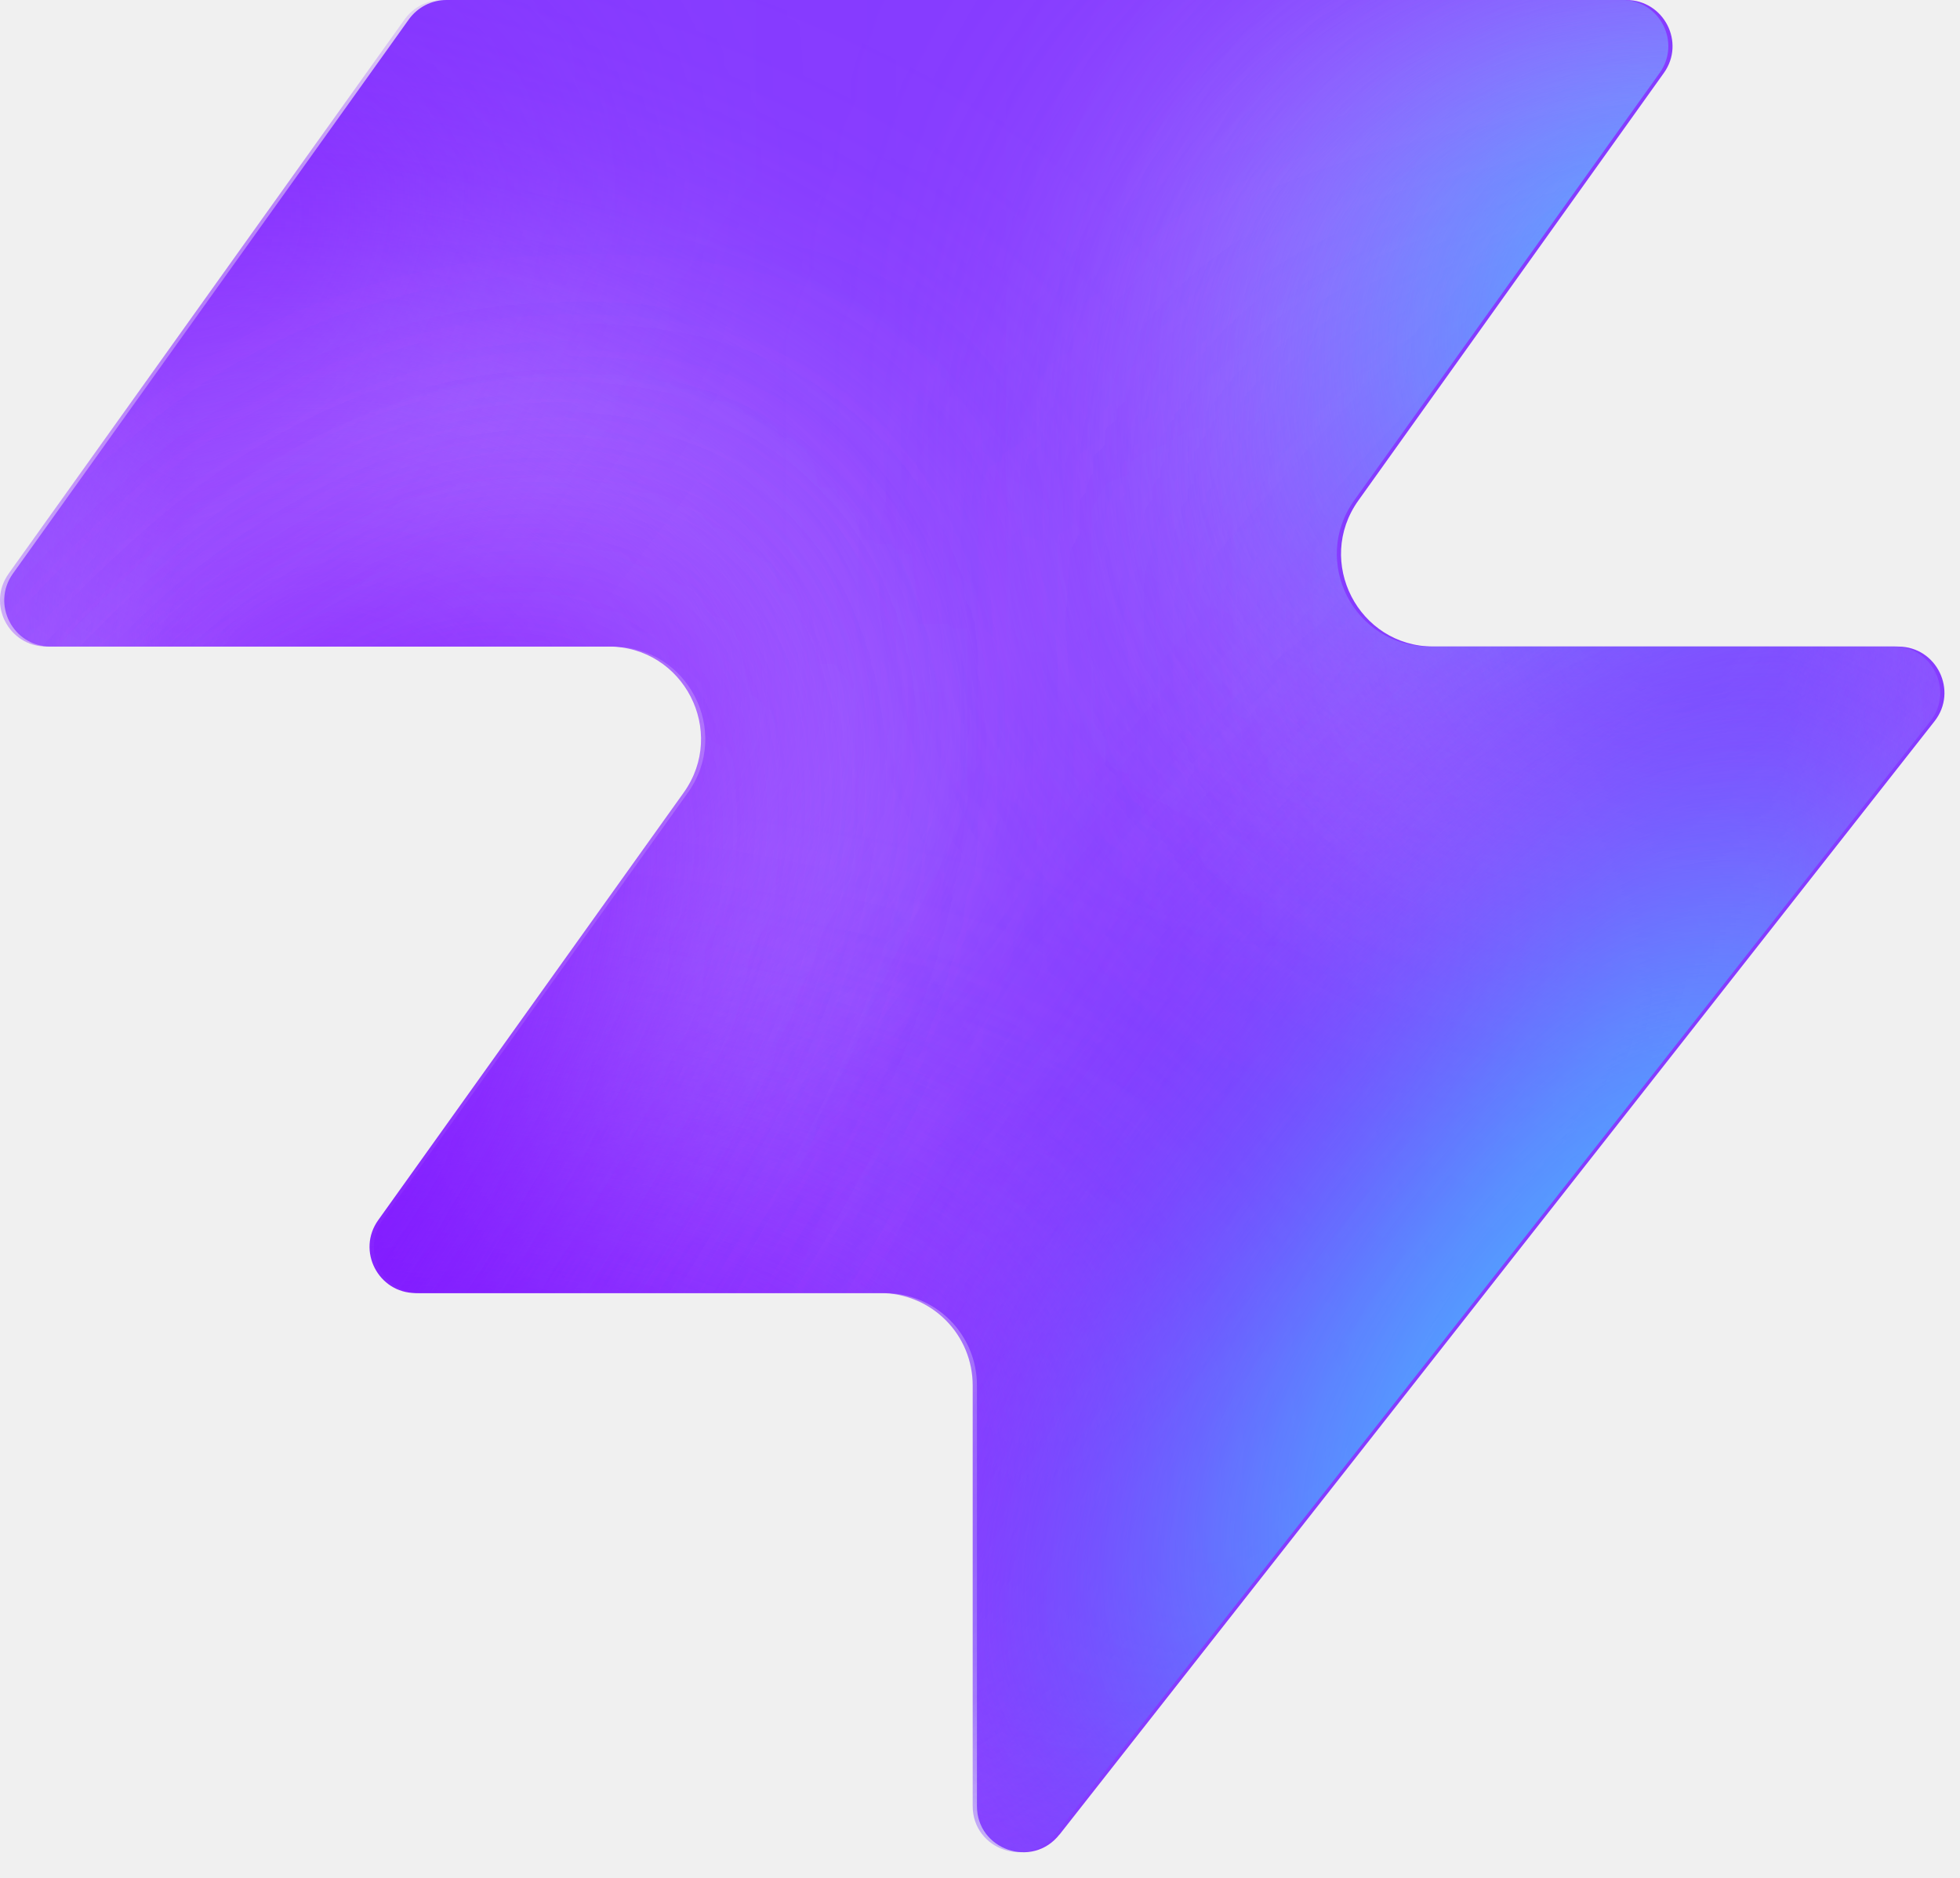
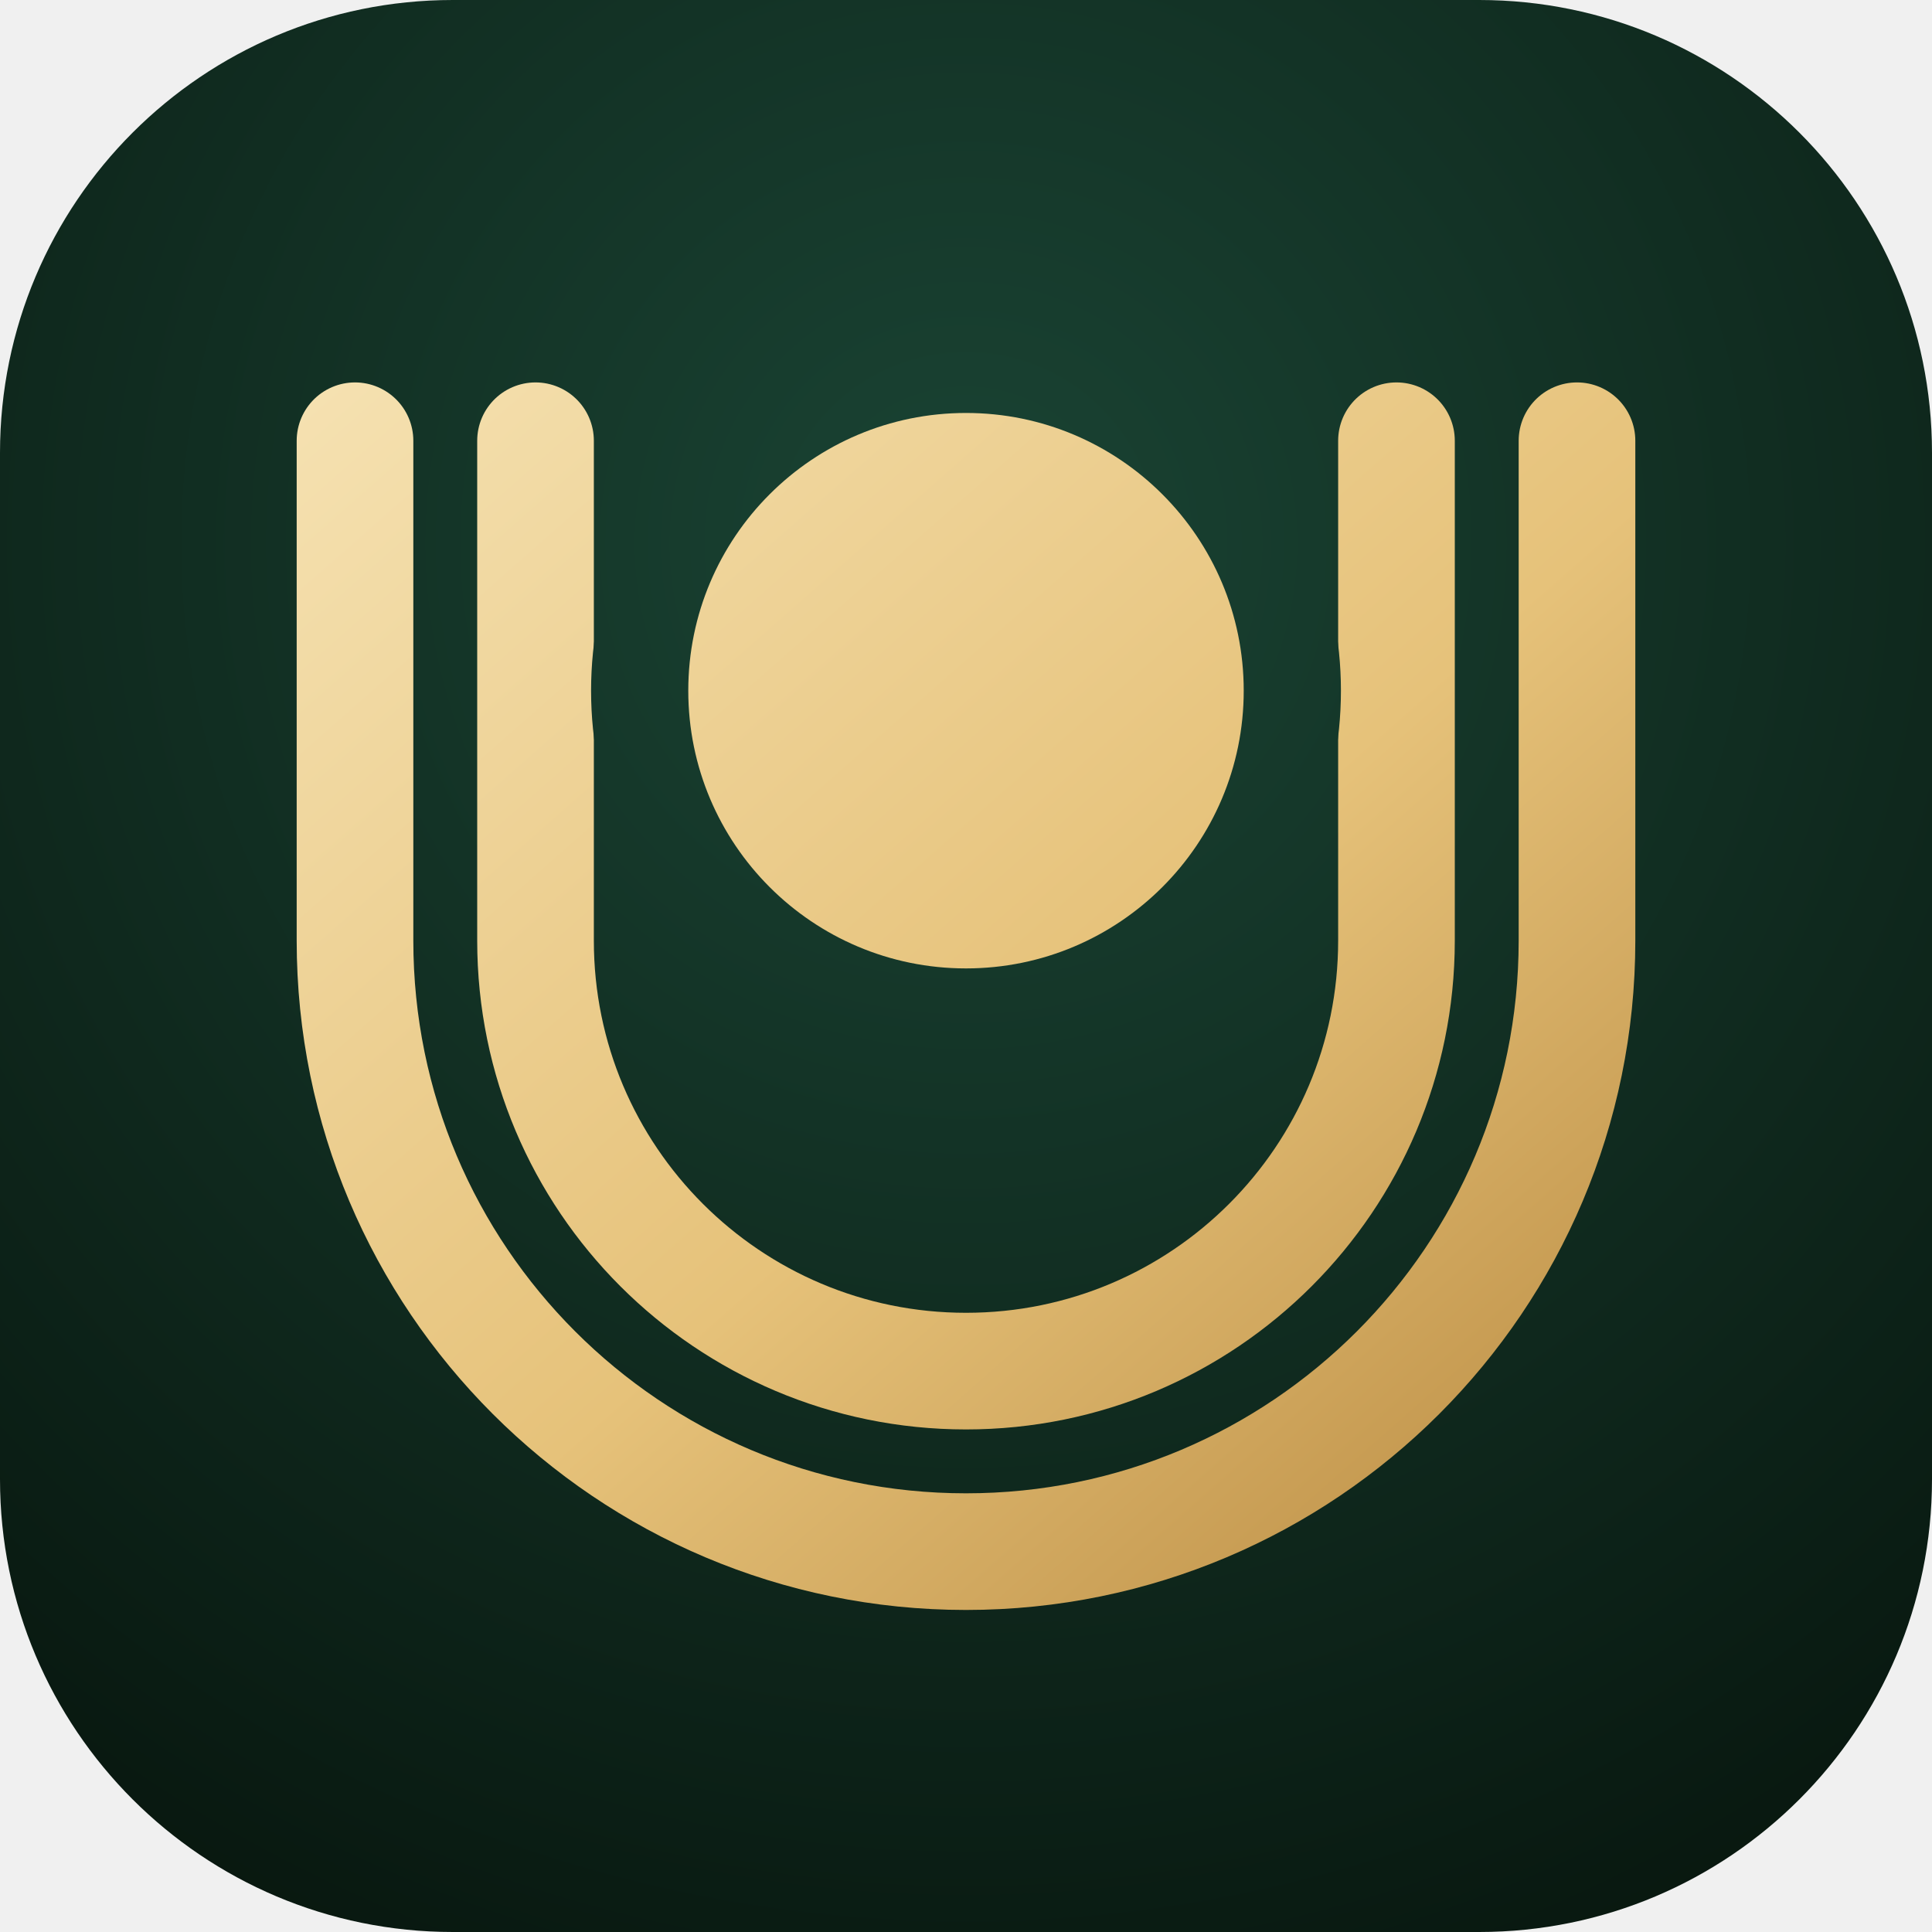
- <svg xmlns="http://www.w3.org/2000/svg" width="48" height="46" fill="none" viewBox="0 0 48 46">
-   <path fill="#863bff" d="M25.946 44.938c-.664.845-2.021.375-2.021-.698V33.937a2.26 2.26 0 0 0-2.262-2.262H10.287c-.92 0-1.456-1.04-.92-1.788l7.48-10.471c1.07-1.497 0-3.578-1.842-3.578H1.237c-.92 0-1.456-1.04-.92-1.788L10.013.474c.214-.297.556-.474.92-.474h28.894c.92 0 1.456 1.04.92 1.788l-7.48 10.471c-1.07 1.498 0 3.579 1.842 3.579h11.377c.943 0 1.473 1.088.89 1.83L25.947 44.94z" style="fill:#863bff;fill:color(display-p3 .525 .23 1);fill-opacity:1" />
-   <mask id="a" width="48" height="46" x="0" y="0" maskUnits="userSpaceOnUse" style="mask-type:alpha">
-     <path fill="#000" d="M25.842 44.938c-.664.844-2.021.375-2.021-.698V33.937a2.26 2.26 0 0 0-2.262-2.262H10.183c-.92 0-1.456-1.04-.92-1.788l7.48-10.471c1.07-1.498 0-3.579-1.842-3.579H1.133c-.92 0-1.456-1.04-.92-1.787L9.91.473c.214-.297.556-.474.92-.474h28.894c.92 0 1.456 1.04.92 1.788l-7.48 10.471c-1.07 1.498 0 3.578 1.842 3.578h11.377c.943 0 1.473 1.088.89 1.832L25.843 44.94z" style="fill:#000;fill-opacity:1" />
-   </mask>
-   <g mask="url(#a)">
-     <g filter="url(#b)">
-       <ellipse cx="5.508" cy="14.704" fill="#ede6ff" rx="5.508" ry="14.704" style="fill:#ede6ff;fill:color(display-p3 .927 .903 1);fill-opacity:1" transform="matrix(.00324 1 1 -.00324 -4.47 31.516)" />
+ <svg xmlns="http://www.w3.org/2000/svg" viewBox="0 0 64 64">
+   <defs>
+     <linearGradient id="g" x1="10" y1="8" x2="54" y2="58" gradientUnits="userSpaceOnUse">
+       <stop offset="0" stop-color="#F6E3B4" />
+       <stop offset=".55" stop-color="#E6C27A" />
+       <stop offset="1" stop-color="#B8893F" />
+     </linearGradient>
+     <radialGradient id="bg" cx="32" cy="18" r="52" gradientUnits="userSpaceOnUse">
+       <stop offset="0" stop-color="#1A4434" />
+       <stop offset="1" stop-color="#08170F" />
+     </radialGradient>
+     <mask id="k">
+       <rect width="64" height="64" fill="#fff" />
+       <circle cx="32" cy="23" r="13.5" fill="#000" />
+     </mask>
+   </defs>
+   <rect width="64" height="64" rx="15" fill="url(#bg)" />
+   <g transform="translate(32 33) scale(.92) translate(-32 -34)">
+     <g mask="url(#k)" fill="none" stroke="url(#g)" stroke-width="4.2" stroke-linecap="round">
+       <path d="M10 14V32a22 22 0 0 0 44 0V14" />
+       <path d="M16.5 14V32a15.5 15.5 0 0 0 31.0 0V14" />
    </g>
-     <g filter="url(#c)">
-       <ellipse cx="10.399" cy="29.851" fill="#ede6ff" rx="10.399" ry="29.851" style="fill:#ede6ff;fill:color(display-p3 .927 .903 1);fill-opacity:1" transform="matrix(.00324 1 1 -.00324 -39.328 7.883)" />
-     </g>
-     <g filter="url(#d)">
-       <ellipse cx="5.508" cy="30.487" fill="#7e14ff" rx="5.508" ry="30.487" style="fill:#7e14ff;fill:color(display-p3 .492 .077 1);fill-opacity:1" transform="rotate(89.814 -25.913 -14.639)scale(1 -1)" />
-     </g>
-     <g filter="url(#e)">
-       <ellipse cx="5.508" cy="30.599" fill="#7e14ff" rx="5.508" ry="30.599" style="fill:#7e14ff;fill:color(display-p3 .492 .077 1);fill-opacity:1" transform="rotate(89.814 -32.644 -3.334)scale(1 -1)" />
-     </g>
-     <g filter="url(#f)">
-       <ellipse cx="5.508" cy="30.599" fill="#7e14ff" rx="5.508" ry="30.599" style="fill:#7e14ff;fill:color(display-p3 .492 .077 1);fill-opacity:1" transform="matrix(.00324 1 1 -.00324 -34.34 30.47)" />
-     </g>
-     <g filter="url(#g)">
-       <ellipse cx="14.072" cy="22.078" fill="#ede6ff" rx="14.072" ry="22.078" style="fill:#ede6ff;fill:color(display-p3 .927 .903 1);fill-opacity:1" transform="rotate(93.35 24.506 48.493)scale(-1 1)" />
-     </g>
-     <g filter="url(#h)">
-       <ellipse cx="3.47" cy="21.501" fill="#7e14ff" rx="3.47" ry="21.501" style="fill:#7e14ff;fill:color(display-p3 .492 .077 1);fill-opacity:1" transform="rotate(89.009 28.708 47.59)scale(-1 1)" />
-     </g>
-     <g filter="url(#i)">
-       <ellipse cx="3.47" cy="21.501" fill="#7e14ff" rx="3.47" ry="21.501" style="fill:#7e14ff;fill:color(display-p3 .492 .077 1);fill-opacity:1" transform="rotate(89.009 28.708 47.59)scale(-1 1)" />
-     </g>
-     <g filter="url(#j)">
-       <ellipse cx=".387" cy="8.972" fill="#7e14ff" rx="4.407" ry="29.108" style="fill:#7e14ff;fill:color(display-p3 .492 .077 1);fill-opacity:1" transform="rotate(39.51 .387 8.972)" />
-     </g>
-     <g filter="url(#k)">
-       <ellipse cx="47.523" cy="-6.092" fill="#7e14ff" rx="4.407" ry="29.108" style="fill:#7e14ff;fill:color(display-p3 .492 .077 1);fill-opacity:1" transform="rotate(37.892 47.523 -6.092)" />
-     </g>
-     <g filter="url(#l)">
-       <ellipse cx="41.412" cy="6.333" fill="#47bfff" rx="5.971" ry="9.665" style="fill:#47bfff;fill:color(display-p3 .28 .748 1);fill-opacity:1" transform="rotate(37.892 41.412 6.333)" />
-     </g>
-     <g filter="url(#m)">
-       <ellipse cx="-1.879" cy="38.332" fill="#7e14ff" rx="4.407" ry="29.108" style="fill:#7e14ff;fill:color(display-p3 .492 .077 1);fill-opacity:1" transform="rotate(37.892 -1.88 38.332)" />
-     </g>
-     <g filter="url(#n)">
-       <ellipse cx="-1.879" cy="38.332" fill="#7e14ff" rx="4.407" ry="29.108" style="fill:#7e14ff;fill:color(display-p3 .492 .077 1);fill-opacity:1" transform="rotate(37.892 -1.88 38.332)" />
-     </g>
-     <g filter="url(#o)">
-       <ellipse cx="35.651" cy="29.907" fill="#7e14ff" rx="4.407" ry="29.108" style="fill:#7e14ff;fill:color(display-p3 .492 .077 1);fill-opacity:1" transform="rotate(37.892 35.651 29.907)" />
-     </g>
-     <g filter="url(#p)">
-       <ellipse cx="38.418" cy="32.4" fill="#47bfff" rx="5.971" ry="15.297" style="fill:#47bfff;fill:color(display-p3 .28 .748 1);fill-opacity:1" transform="rotate(37.892 38.418 32.4)" />
-     </g>
+     <circle cx="32" cy="23" r="10" fill="url(#g)" />
  </g>
-   <defs>
-     <filter id="b" width="60.045" height="41.654" x="-19.77" y="16.149" color-interpolation-filters="sRGB" filterUnits="userSpaceOnUse">
-       <feFlood flood-opacity="0" result="BackgroundImageFix" />
-       <feBlend in="SourceGraphic" in2="BackgroundImageFix" result="shape" />
-       <feGaussianBlur result="effect1_foregroundBlur_2002_17158" stdDeviation="7.659" />
-     </filter>
-     <filter id="c" width="90.34" height="51.437" x="-54.613" y="-7.533" color-interpolation-filters="sRGB" filterUnits="userSpaceOnUse">
-       <feFlood flood-opacity="0" result="BackgroundImageFix" />
-       <feBlend in="SourceGraphic" in2="BackgroundImageFix" result="shape" />
-       <feGaussianBlur result="effect1_foregroundBlur_2002_17158" stdDeviation="7.659" />
-     </filter>
-     <filter id="d" width="79.355" height="29.4" x="-49.64" y="2.03" color-interpolation-filters="sRGB" filterUnits="userSpaceOnUse">
-       <feFlood flood-opacity="0" result="BackgroundImageFix" />
-       <feBlend in="SourceGraphic" in2="BackgroundImageFix" result="shape" />
-       <feGaussianBlur result="effect1_foregroundBlur_2002_17158" stdDeviation="4.596" />
-     </filter>
-     <filter id="e" width="79.579" height="29.4" x="-45.045" y="20.029" color-interpolation-filters="sRGB" filterUnits="userSpaceOnUse">
-       <feFlood flood-opacity="0" result="BackgroundImageFix" />
-       <feBlend in="SourceGraphic" in2="BackgroundImageFix" result="shape" />
-       <feGaussianBlur result="effect1_foregroundBlur_2002_17158" stdDeviation="4.596" />
-     </filter>
-     <filter id="f" width="79.579" height="29.4" x="-43.513" y="21.178" color-interpolation-filters="sRGB" filterUnits="userSpaceOnUse">
-       <feFlood flood-opacity="0" result="BackgroundImageFix" />
-       <feBlend in="SourceGraphic" in2="BackgroundImageFix" result="shape" />
-       <feGaussianBlur result="effect1_foregroundBlur_2002_17158" stdDeviation="4.596" />
-     </filter>
-     <filter id="g" width="74.749" height="58.852" x="15.756" y="-17.901" color-interpolation-filters="sRGB" filterUnits="userSpaceOnUse">
-       <feFlood flood-opacity="0" result="BackgroundImageFix" />
-       <feBlend in="SourceGraphic" in2="BackgroundImageFix" result="shape" />
-       <feGaussianBlur result="effect1_foregroundBlur_2002_17158" stdDeviation="7.659" />
-     </filter>
-     <filter id="h" width="61.377" height="25.362" x="23.548" y="2.284" color-interpolation-filters="sRGB" filterUnits="userSpaceOnUse">
-       <feFlood flood-opacity="0" result="BackgroundImageFix" />
-       <feBlend in="SourceGraphic" in2="BackgroundImageFix" result="shape" />
-       <feGaussianBlur result="effect1_foregroundBlur_2002_17158" stdDeviation="4.596" />
-     </filter>
-     <filter id="i" width="61.377" height="25.362" x="23.548" y="2.284" color-interpolation-filters="sRGB" filterUnits="userSpaceOnUse">
-       <feFlood flood-opacity="0" result="BackgroundImageFix" />
-       <feBlend in="SourceGraphic" in2="BackgroundImageFix" result="shape" />
-       <feGaussianBlur result="effect1_foregroundBlur_2002_17158" stdDeviation="4.596" />
-     </filter>
-     <filter id="j" width="56.045" height="63.649" x="-27.636" y="-22.853" color-interpolation-filters="sRGB" filterUnits="userSpaceOnUse">
-       <feFlood flood-opacity="0" result="BackgroundImageFix" />
-       <feBlend in="SourceGraphic" in2="BackgroundImageFix" result="shape" />
-       <feGaussianBlur result="effect1_foregroundBlur_2002_17158" stdDeviation="4.596" />
-     </filter>
-     <filter id="k" width="54.814" height="64.646" x="20.116" y="-38.415" color-interpolation-filters="sRGB" filterUnits="userSpaceOnUse">
-       <feFlood flood-opacity="0" result="BackgroundImageFix" />
-       <feBlend in="SourceGraphic" in2="BackgroundImageFix" result="shape" />
-       <feGaussianBlur result="effect1_foregroundBlur_2002_17158" stdDeviation="4.596" />
-     </filter>
-     <filter id="l" width="33.541" height="35.313" x="24.641" y="-11.323" color-interpolation-filters="sRGB" filterUnits="userSpaceOnUse">
-       <feFlood flood-opacity="0" result="BackgroundImageFix" />
-       <feBlend in="SourceGraphic" in2="BackgroundImageFix" result="shape" />
-       <feGaussianBlur result="effect1_foregroundBlur_2002_17158" stdDeviation="4.596" />
-     </filter>
-     <filter id="m" width="54.814" height="64.646" x="-29.286" y="6.009" color-interpolation-filters="sRGB" filterUnits="userSpaceOnUse">
-       <feFlood flood-opacity="0" result="BackgroundImageFix" />
-       <feBlend in="SourceGraphic" in2="BackgroundImageFix" result="shape" />
-       <feGaussianBlur result="effect1_foregroundBlur_2002_17158" stdDeviation="4.596" />
-     </filter>
-     <filter id="n" width="54.814" height="64.646" x="-29.286" y="6.009" color-interpolation-filters="sRGB" filterUnits="userSpaceOnUse">
-       <feFlood flood-opacity="0" result="BackgroundImageFix" />
-       <feBlend in="SourceGraphic" in2="BackgroundImageFix" result="shape" />
-       <feGaussianBlur result="effect1_foregroundBlur_2002_17158" stdDeviation="4.596" />
-     </filter>
-     <filter id="o" width="54.814" height="64.646" x="8.244" y="-2.416" color-interpolation-filters="sRGB" filterUnits="userSpaceOnUse">
-       <feFlood flood-opacity="0" result="BackgroundImageFix" />
-       <feBlend in="SourceGraphic" in2="BackgroundImageFix" result="shape" />
-       <feGaussianBlur result="effect1_foregroundBlur_2002_17158" stdDeviation="4.596" />
-     </filter>
-     <filter id="p" width="39.409" height="43.623" x="18.713" y="10.588" color-interpolation-filters="sRGB" filterUnits="userSpaceOnUse">
-       <feFlood flood-opacity="0" result="BackgroundImageFix" />
-       <feBlend in="SourceGraphic" in2="BackgroundImageFix" result="shape" />
-       <feGaussianBlur result="effect1_foregroundBlur_2002_17158" stdDeviation="4.596" />
-     </filter>
-   </defs>
</svg>
